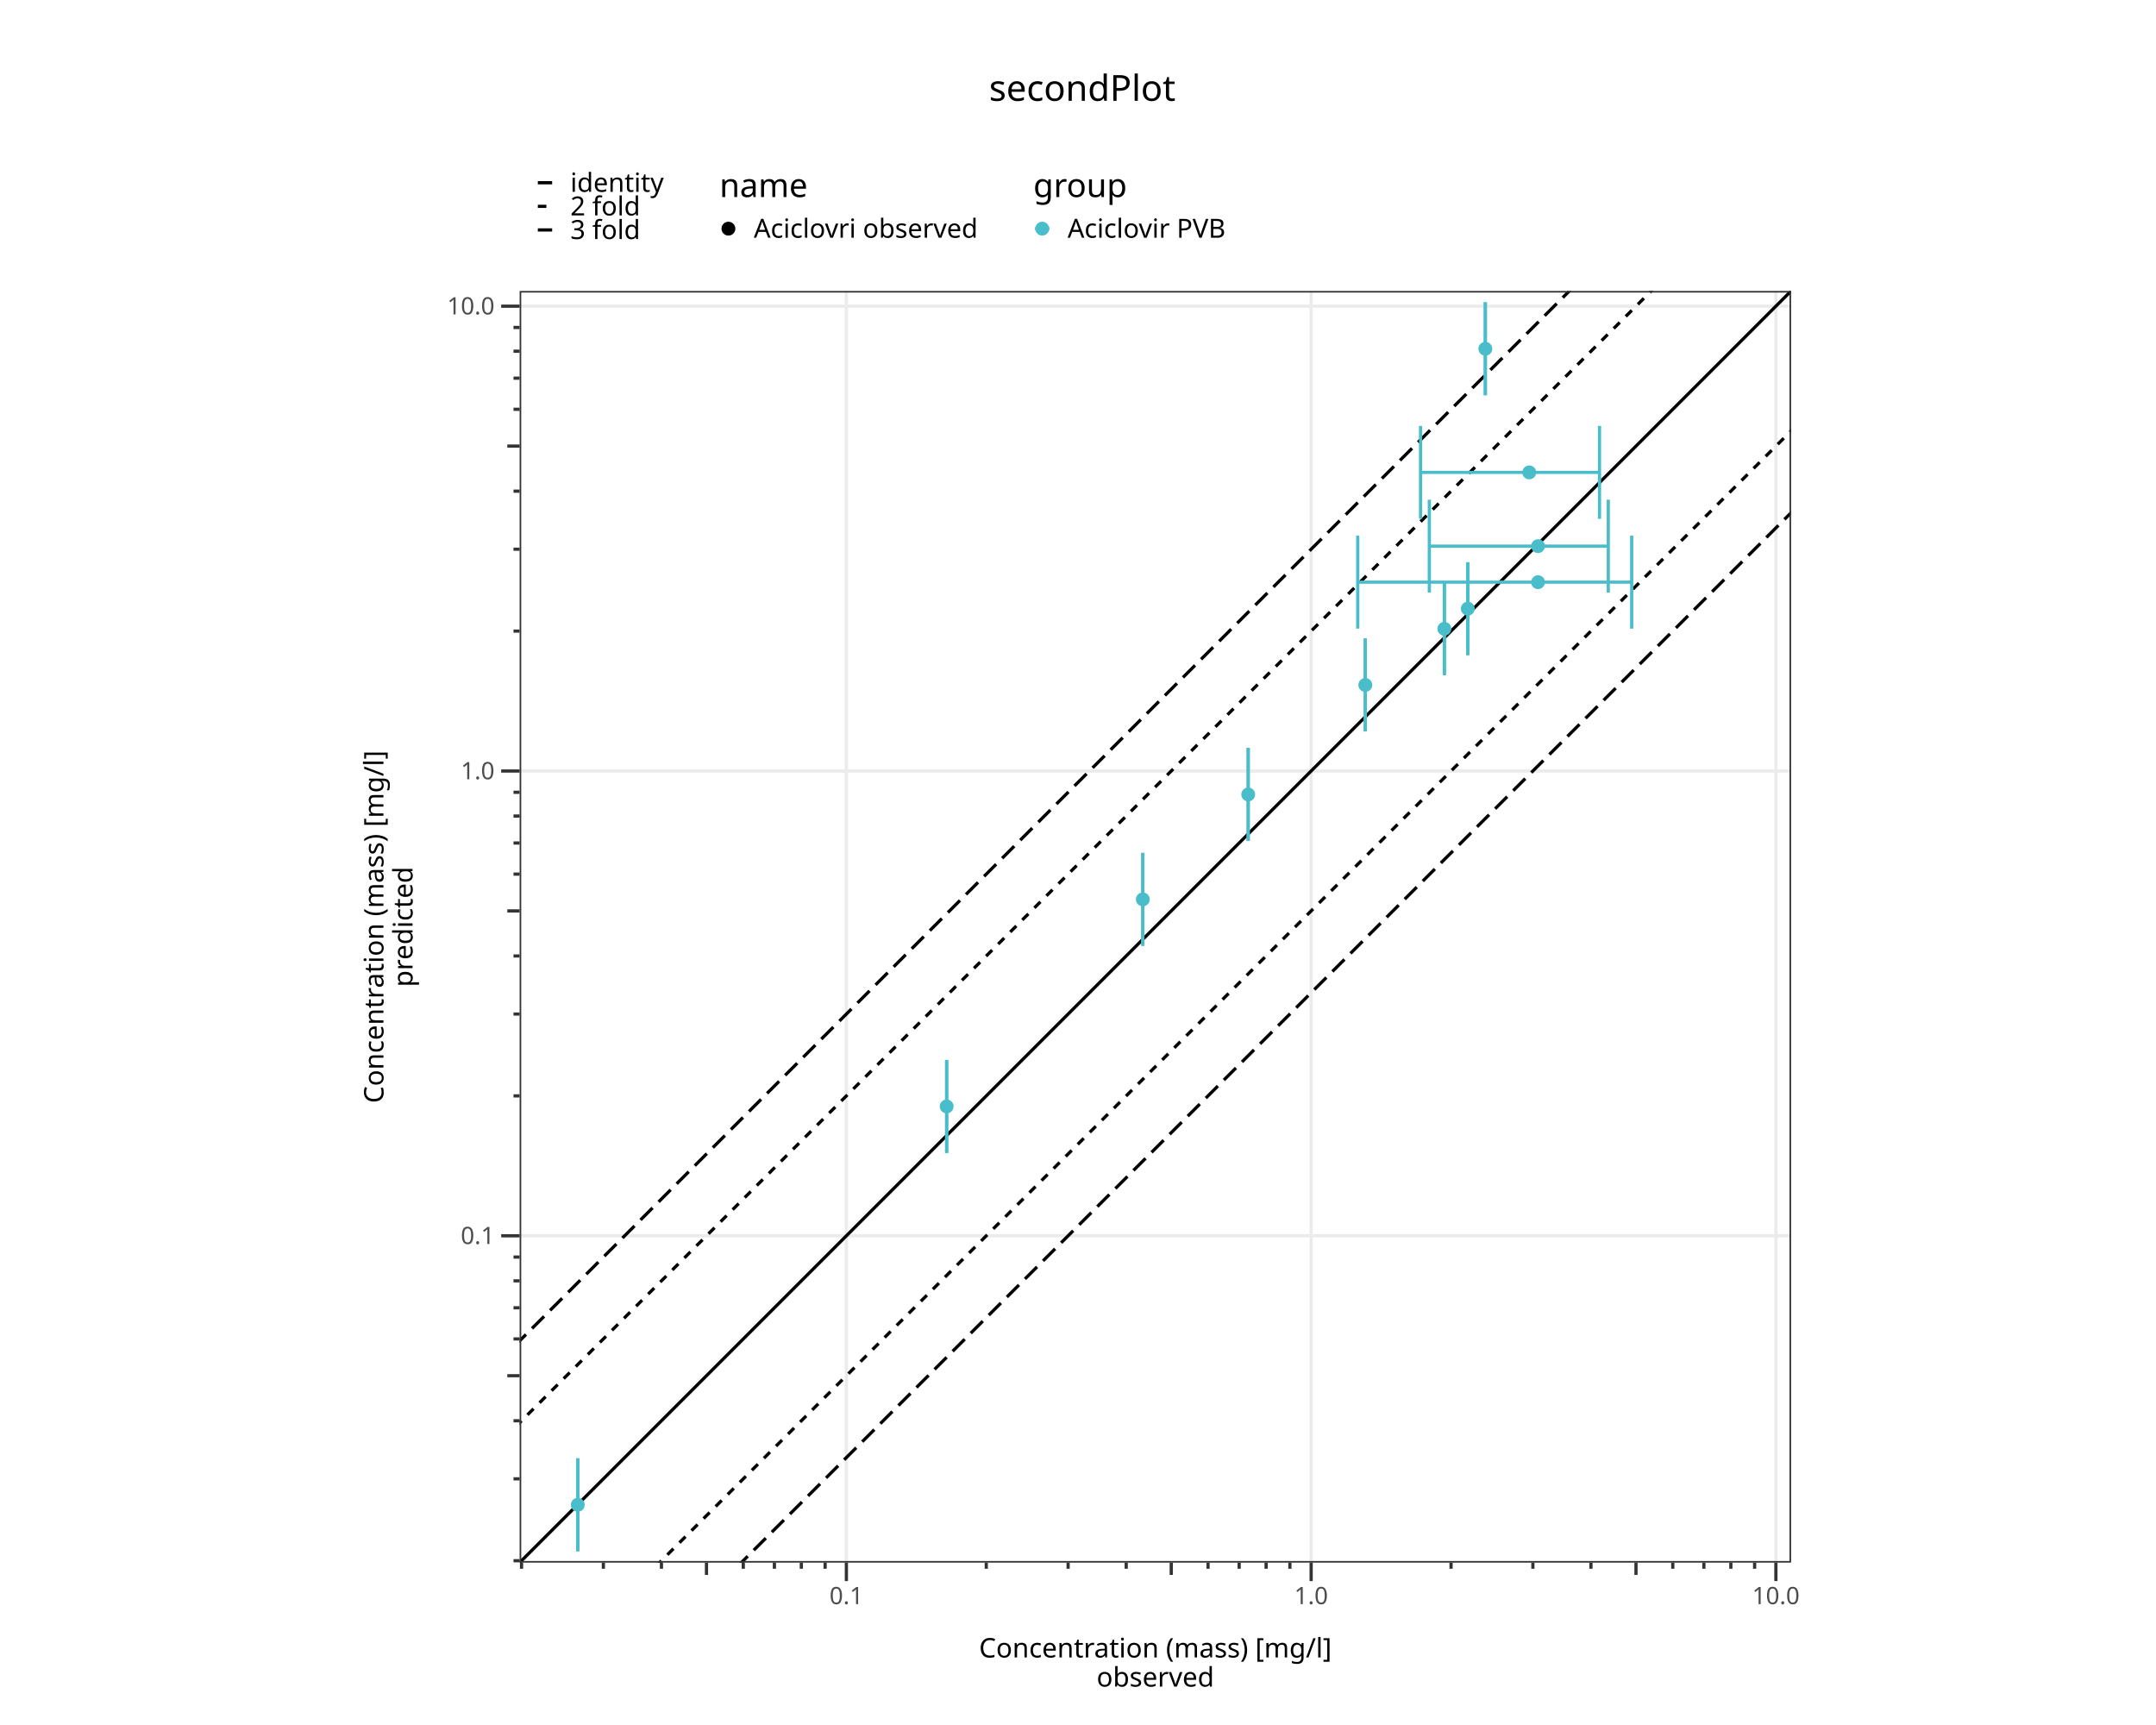
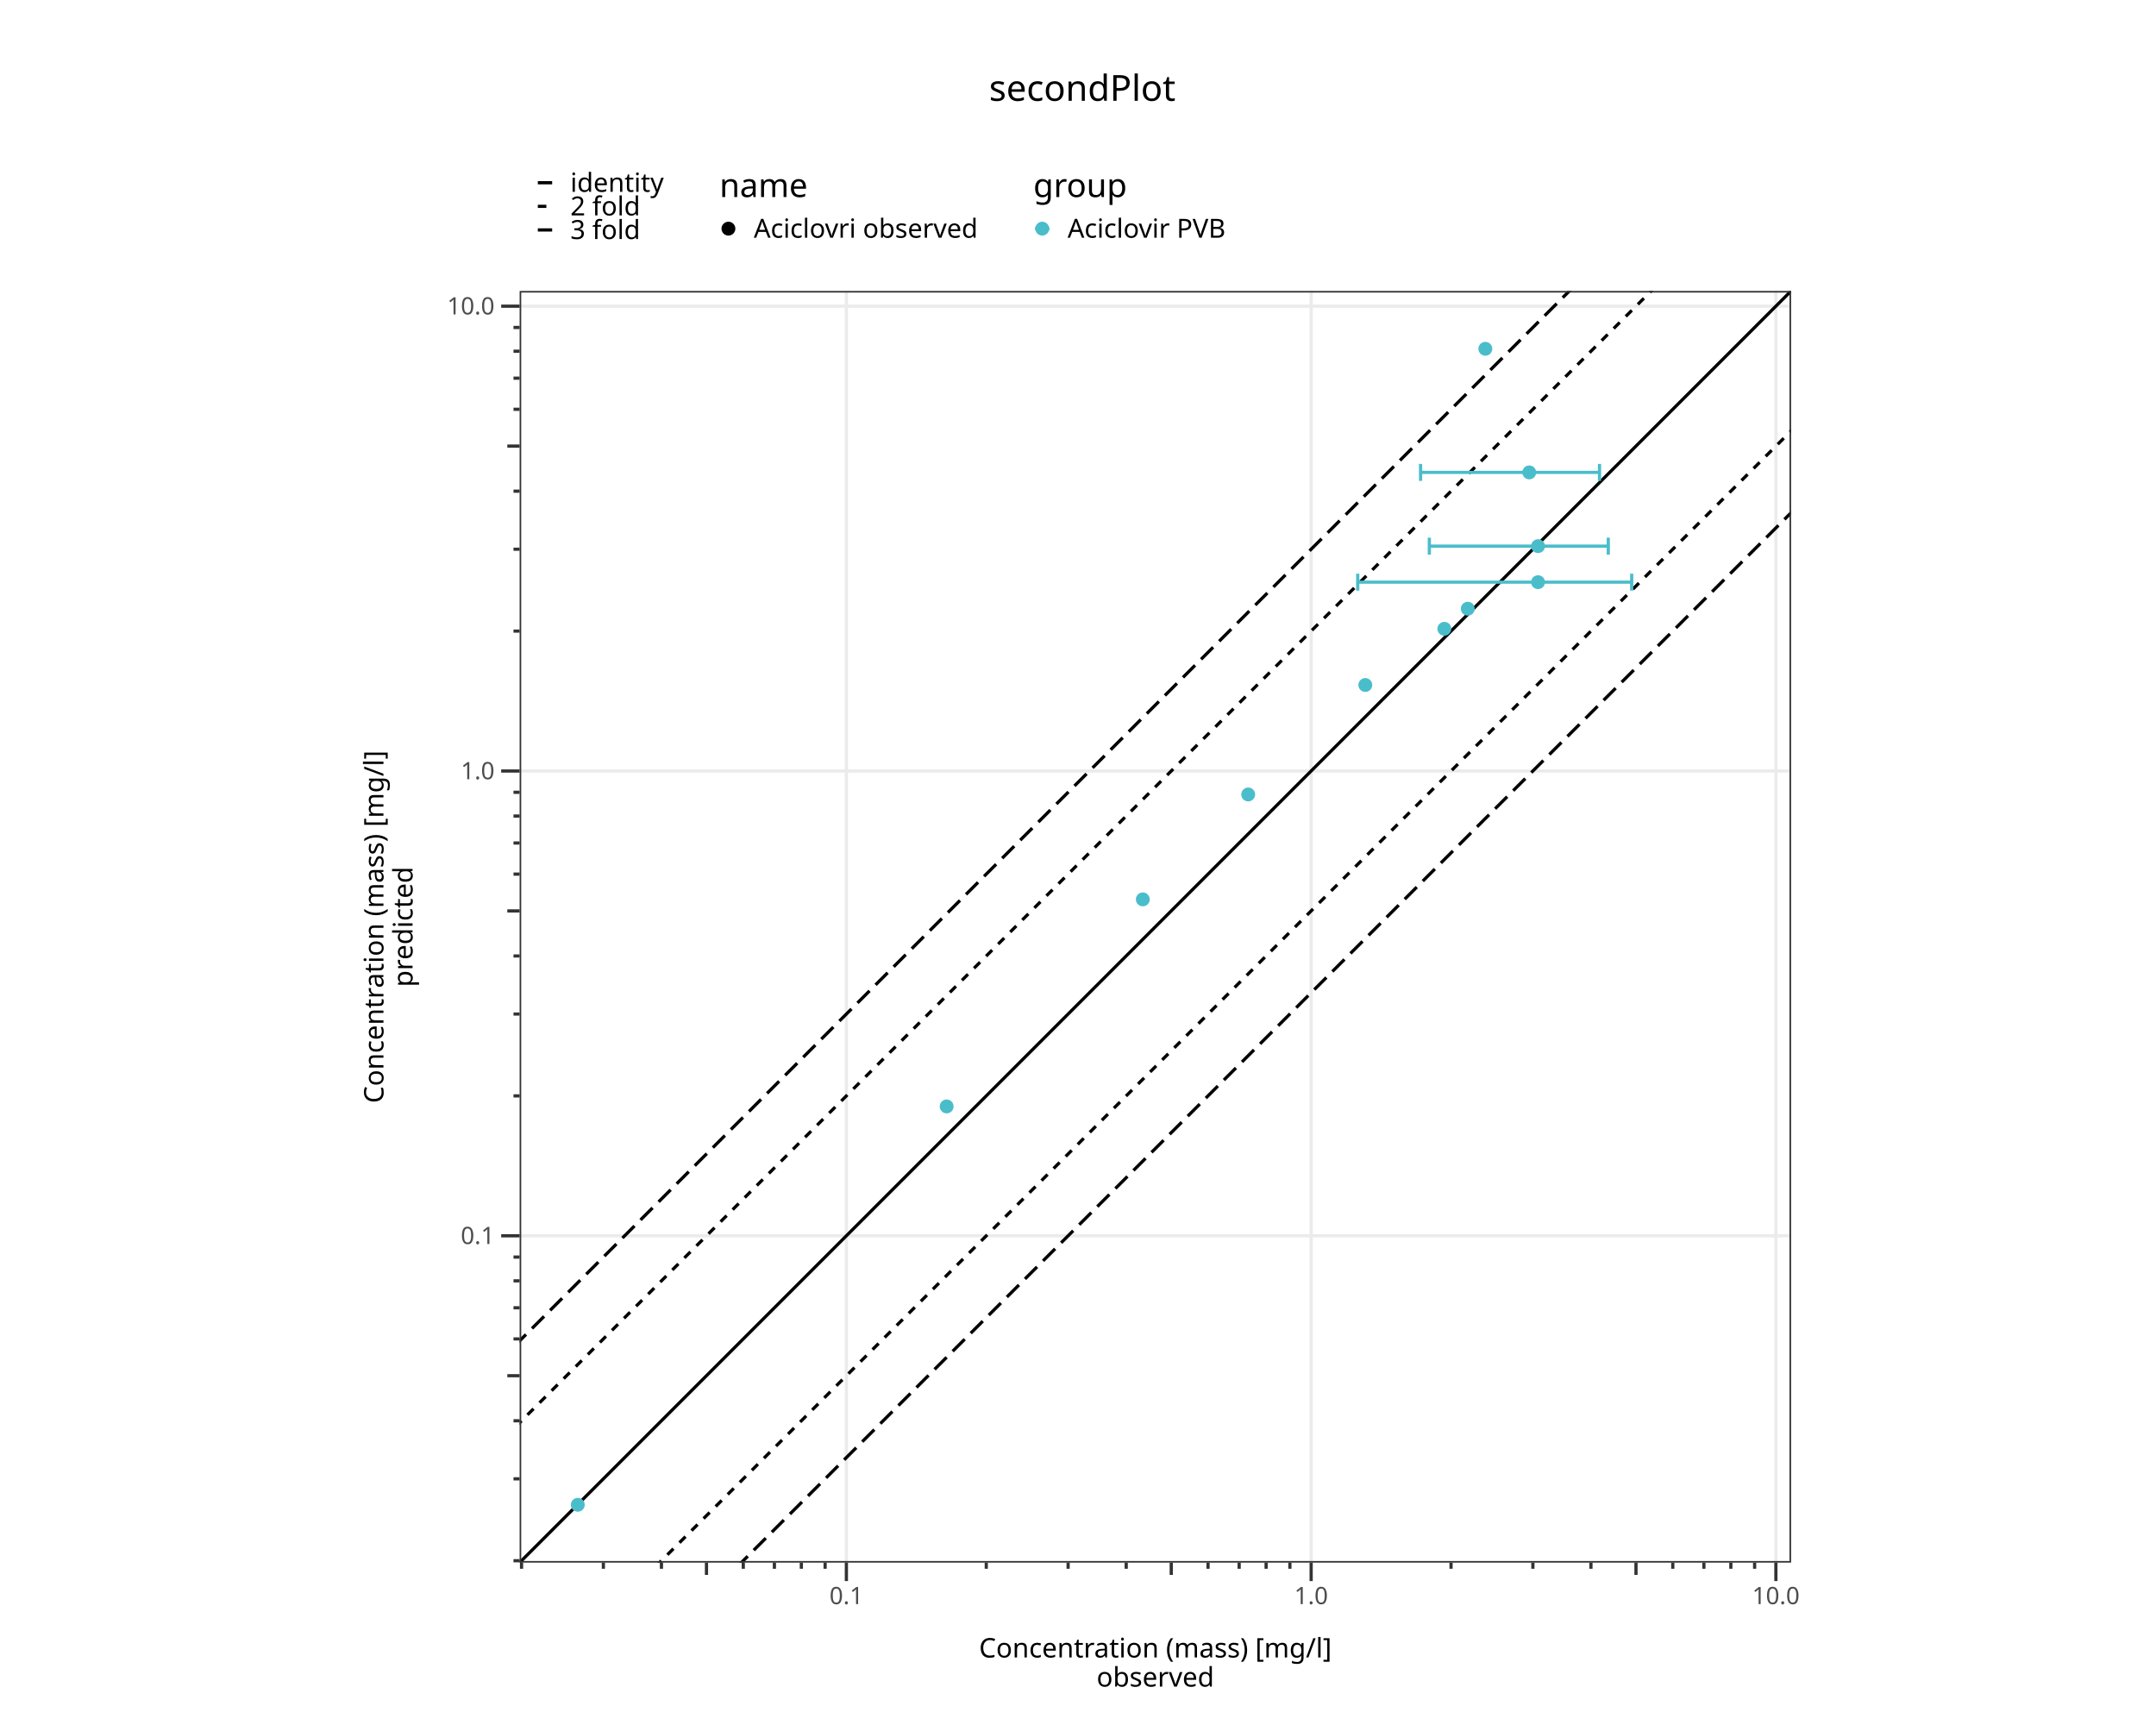
<svg xmlns="http://www.w3.org/2000/svg" class="svglite" data-engine-version="2.0" width="720.00pt" height="576.00pt" viewBox="0 0 720.00 576.00">
  <defs>
    <style type="text/css">
    .svglite line, .svglite polyline, .svglite polygon, .svglite path, .svglite rect, .svglite circle {
      fill: none;
      stroke: #000000;
      stroke-linecap: round;
      stroke-linejoin: round;
      stroke-miterlimit: 10.00;
    }
  </style>
  </defs>
  <rect width="100%" height="100%" style="stroke: none; fill: #FFFFFF;" />
  <defs>
    <clipPath id="cpMC4wMHw3MjAuMDB8MC4wMHw1NzYuMDA=">
      <rect x="0.00" y="0.00" width="720.00" height="576.00" />
    </clipPath>
  </defs>
  <g clip-path="url(#cpMC4wMHw3MjAuMDB8MC4wMHw1NzYuMDA=)">
</g>
  <defs>
    <clipPath id="cpMTEwLjkwfDYwOS4xMHwwLjAwfDU3Ni4wMA==">
      <rect x="110.90" y="0.00" width="498.20" height="576.00" />
    </clipPath>
  </defs>
  <g clip-path="url(#cpMTEwLjkwfDYwOS4xMHwwLjAwfDU3Ni4wMA==)">
    <rect x="110.90" y="0.00" width="498.20" height="576.00" style="stroke-width: 1.07; stroke: #FFFFFF; fill: #FFFFFF;" />
  </g>
  <g clip-path="url(#cpMC4wMHw3MjAuMDB8MC4wMHw1NzYuMDA=)">
</g>
  <defs>
    <clipPath id="cpMTczLjUzfDU5OC4xNHw5Ny4xNnw1MjEuNzc=">
      <rect x="173.53" y="97.16" width="424.61" height="424.61" />
    </clipPath>
  </defs>
  <g clip-path="url(#cpMTczLjUzfDU5OC4xNHw5Ny4xNnw1MjEuNzc=)">
</g>
  <g clip-path="url(#cpMC4wMHw3MjAuMDB8MC4wMHw1NzYuMDA=)">
</g>
  <defs>
    <clipPath id="cpMTE2LjM4fDYwMy42Mnw0Ni4xMnw1NzAuNTI=">
      <rect x="116.38" y="46.12" width="487.24" height="524.40" />
    </clipPath>
  </defs>
  <g clip-path="url(#cpMTE2LjM4fDYwMy42Mnw0Ni4xMnw1NzAuNTI=)">
    <rect x="116.38" y="46.12" width="487.24" height="524.40" style="stroke-width: 1.07; stroke: #FFFFFF; fill: #FFFFFF;" />
  </g>
  <g clip-path="url(#cpMC4wMHw3MjAuMDB8MC4wMHw1NzYuMDA=)">
</g>
  <g clip-path="url(#cpMTczLjUzfDU5OC4xNHw5Ny4xNnw1MjEuNzc=)">
    <rect x="173.53" y="97.16" width="424.61" height="424.61" style="stroke-width: 1.07; stroke: none; fill: #FFFFFF;" />
    <polyline points="173.53,412.65 598.14,412.65 " style="stroke-width: 1.07; stroke: #EBEBEB; stroke-linecap: butt;" />
    <polyline points="173.53,257.45 598.14,257.45 " style="stroke-width: 1.07; stroke: #EBEBEB; stroke-linecap: butt;" />
    <polyline points="173.53,102.24 598.14,102.24 " style="stroke-width: 1.07; stroke: #EBEBEB; stroke-linecap: butt;" />
    <polyline points="282.65,521.77 282.65,97.16 " style="stroke-width: 1.07; stroke: #EBEBEB; stroke-linecap: butt;" />
    <polyline points="437.86,521.77 437.86,97.16 " style="stroke-width: 1.07; stroke: #EBEBEB; stroke-linecap: butt;" />
    <polyline points="593.06,521.77 593.06,97.16 " style="stroke-width: 1.07; stroke: #EBEBEB; stroke-linecap: butt;" />
    <line x1="-251.08" y1="946.38" x2="1022.75" y2="-327.45" style="stroke-width: 1.07; stroke-linecap: butt;" />
    <line x1="-251.08" y1="899.66" x2="976.03" y2="-327.45" style="stroke-width: 1.07; stroke-dasharray: 2.85,2.85; stroke-linecap: butt;" />
    <line x1="-204.36" y1="946.38" x2="1022.75" y2="-280.73" style="stroke-width: 1.07; stroke-dasharray: 2.85,2.85; stroke-linecap: butt;" />
    <line x1="-251.08" y1="872.33" x2="948.70" y2="-327.45" style="stroke-width: 1.07; stroke-dasharray: 5.69,2.85; stroke-linecap: butt;" />
    <line x1="-177.03" y1="946.38" x2="1022.75" y2="-253.40" style="stroke-width: 1.07; stroke-dasharray: 5.69,2.85; stroke-linecap: butt;" />
-     <polyline points="496.03,131.98 496.03,100.94 " style="stroke-width: 1.07; stroke: #4ABDCB; stroke-linecap: butt;" />
-     <polyline points="496.03,116.46 496.03,116.46 " style="stroke-width: 1.07; stroke: #4ABDCB; stroke-linecap: butt;" />
-     <polyline points="496.03,131.98 496.03,100.94 " style="stroke-width: 1.07; stroke: #4ABDCB; stroke-linecap: butt;" />
-     <polyline points="534.16,173.26 534.16,142.22 " style="stroke-width: 1.07; stroke: #4ABDCB; stroke-linecap: butt;" />
-     <polyline points="534.16,157.74 474.40,157.74 " style="stroke-width: 1.07; stroke: #4ABDCB; stroke-linecap: butt;" />
-     <polyline points="474.40,173.26 474.40,142.22 " style="stroke-width: 1.07; stroke: #4ABDCB; stroke-linecap: butt;" />
-     <polyline points="537.09,197.88 537.09,166.84 " style="stroke-width: 1.07; stroke: #4ABDCB; stroke-linecap: butt;" />
-     <polyline points="537.09,182.36 477.33,182.36 " style="stroke-width: 1.07; stroke: #4ABDCB; stroke-linecap: butt;" />
-     <polyline points="477.33,197.88 477.33,166.84 " style="stroke-width: 1.07; stroke: #4ABDCB; stroke-linecap: butt;" />
-     <polyline points="544.91,209.91 544.91,178.87 " style="stroke-width: 1.07; stroke: #4ABDCB; stroke-linecap: butt;" />
-     <polyline points="544.91,194.39 453.42,194.39 " style="stroke-width: 1.07; stroke: #4ABDCB; stroke-linecap: butt;" />
-     <polyline points="453.42,209.91 453.42,178.87 " style="stroke-width: 1.07; stroke: #4ABDCB; stroke-linecap: butt;" />
-     <polyline points="490.16,218.77 490.16,187.73 " style="stroke-width: 1.07; stroke: #4ABDCB; stroke-linecap: butt;" />
-     <polyline points="490.16,203.25 490.16,203.25 " style="stroke-width: 1.07; stroke: #4ABDCB; stroke-linecap: butt;" />
-     <polyline points="490.16,218.77 490.16,187.73 " style="stroke-width: 1.07; stroke: #4ABDCB; stroke-linecap: butt;" />
-     <polyline points="482.34,225.48 482.34,194.44 " style="stroke-width: 1.07; stroke: #4ABDCB; stroke-linecap: butt;" />
-     <polyline points="482.34,209.96 482.34,209.96 " style="stroke-width: 1.07; stroke: #4ABDCB; stroke-linecap: butt;" />
-     <polyline points="482.34,225.48 482.34,194.44 " style="stroke-width: 1.07; stroke: #4ABDCB; stroke-linecap: butt;" />
-     <polyline points="455.94,244.25 455.94,213.20 " style="stroke-width: 1.07; stroke: #4ABDCB; stroke-linecap: butt;" />
-     <polyline points="455.94,228.72 455.94,228.72 " style="stroke-width: 1.07; stroke: #4ABDCB; stroke-linecap: butt;" />
-     <polyline points="455.94,244.25 455.94,213.20 " style="stroke-width: 1.07; stroke: #4ABDCB; stroke-linecap: butt;" />
-     <polyline points="416.84,280.80 416.84,249.76 " style="stroke-width: 1.07; stroke: #4ABDCB; stroke-linecap: butt;" />
-     <polyline points="416.84,265.28 416.84,265.28 " style="stroke-width: 1.07; stroke: #4ABDCB; stroke-linecap: butt;" />
-     <polyline points="416.84,280.80 416.84,249.76 " style="stroke-width: 1.07; stroke: #4ABDCB; stroke-linecap: butt;" />
-     <polyline points="381.64,315.83 381.64,284.79 " style="stroke-width: 1.07; stroke: #4ABDCB; stroke-linecap: butt;" />
-     <polyline points="381.64,300.31 381.64,300.31 " style="stroke-width: 1.07; stroke: #4ABDCB; stroke-linecap: butt;" />
-     <polyline points="381.64,315.83 381.64,284.79 " style="stroke-width: 1.07; stroke: #4ABDCB; stroke-linecap: butt;" />
-     <polyline points="316.14,384.97 316.14,353.93 " style="stroke-width: 1.07; stroke: #4ABDCB; stroke-linecap: butt;" />
-     <polyline points="316.14,369.45 316.14,369.45 " style="stroke-width: 1.07; stroke: #4ABDCB; stroke-linecap: butt;" />
-     <polyline points="316.14,384.97 316.14,353.93 " style="stroke-width: 1.07; stroke: #4ABDCB; stroke-linecap: butt;" />
-     <polyline points="192.95,517.99 192.95,486.95 " style="stroke-width: 1.07; stroke: #4ABDCB; stroke-linecap: butt;" />
-     <polyline points="192.95,502.47 192.95,502.47 " style="stroke-width: 1.07; stroke: #4ABDCB; stroke-linecap: butt;" />
-     <polyline points="192.95,517.99 192.95,486.95 " style="stroke-width: 1.07; stroke: #4ABDCB; stroke-linecap: butt;" />
+     <line x1="474.40" y1="157.74" x2="534.16" y2="157.74" style="stroke-width: 1.07; stroke: #4ABDCB; stroke-linecap: butt;" />
+     <line x1="477.33" y1="182.36" x2="537.09" y2="182.36" style="stroke-width: 1.07; stroke: #4ABDCB; stroke-linecap: butt;" />
+     <line x1="453.42" y1="194.39" x2="544.91" y2="194.39" style="stroke-width: 1.07; stroke: #4ABDCB; stroke-linecap: butt;" />
+     <line x1="474.40" y1="160.57" x2="474.40" y2="154.91" style="stroke-width: 1.07; stroke: #4ABDCB; stroke-linecap: butt;" />
+     <line x1="477.33" y1="185.20" x2="477.33" y2="179.53" style="stroke-width: 1.07; stroke: #4ABDCB; stroke-linecap: butt;" />
+     <line x1="453.42" y1="197.23" x2="453.42" y2="191.56" style="stroke-width: 1.07; stroke: #4ABDCB; stroke-linecap: butt;" />
+     <line x1="534.16" y1="160.57" x2="534.16" y2="154.91" style="stroke-width: 1.07; stroke: #4ABDCB; stroke-linecap: butt;" />
+     <line x1="537.09" y1="185.20" x2="537.09" y2="179.53" style="stroke-width: 1.07; stroke: #4ABDCB; stroke-linecap: butt;" />
+     <line x1="544.91" y1="197.23" x2="544.91" y2="191.56" style="stroke-width: 1.07; stroke: #4ABDCB; stroke-linecap: butt;" />
    <polygon points="497.99,116.46 497.98,116.27 497.95,116.08 497.90,115.90 497.84,115.72 497.75,115.54 497.66,115.38 497.54,115.22 497.41,115.08 497.27,114.95 497.12,114.84 496.95,114.74 496.78,114.66 496.60,114.59 496.41,114.55 496.22,114.52 496.03,114.51 495.84,114.52 495.65,114.55 495.46,114.59 495.28,114.66 495.11,114.74 494.94,114.84 494.79,114.95 494.65,115.08 494.52,115.22 494.40,115.38 494.30,115.54 494.22,115.72 494.16,115.90 494.11,116.08 494.08,116.27 494.07,116.46 494.08,116.66 494.11,116.85 494.16,117.03 494.22,117.21 494.30,117.39 494.40,117.55 494.52,117.70 494.65,117.85 494.79,117.98 494.94,118.09 495.11,118.19 495.28,118.27 495.46,118.34 495.65,118.38 495.84,118.41 496.03,118.42 496.22,118.41 496.41,118.38 496.60,118.34 496.78,118.27 496.95,118.19 497.12,118.09 497.27,117.98 497.41,117.85 497.54,117.70 497.66,117.55 497.75,117.39 497.84,117.21 497.90,117.03 497.95,116.85 497.98,116.66 " style="stroke-width: 0.71; stroke: #4ABDCB; fill: #4ABDCB;" />
    <polygon points="512.65,157.74 512.64,157.55 512.61,157.36 512.57,157.17 512.50,156.99 512.42,156.82 512.32,156.65 512.21,156.50 512.08,156.36 511.94,156.23 511.78,156.11 511.62,156.01 511.44,155.93 511.26,155.87 511.08,155.82 510.89,155.79 510.69,155.78 510.50,155.79 510.31,155.82 510.13,155.87 509.95,155.93 509.77,156.01 509.61,156.11 509.45,156.23 509.31,156.36 509.18,156.50 509.07,156.65 508.97,156.82 508.89,156.99 508.82,157.17 508.78,157.36 508.75,157.55 508.74,157.74 508.75,157.93 508.78,158.12 508.82,158.31 508.89,158.49 508.97,158.66 509.07,158.83 509.18,158.98 509.31,159.12 509.45,159.25 509.61,159.37 509.77,159.46 509.95,159.55 510.13,159.61 510.31,159.66 510.50,159.69 510.69,159.70 510.89,159.69 511.08,159.66 511.26,159.61 511.44,159.55 511.62,159.46 511.78,159.37 511.94,159.25 512.08,159.12 512.21,158.98 512.32,158.83 512.42,158.66 512.50,158.49 512.57,158.31 512.61,158.12 512.64,157.93 " style="stroke-width: 0.71; stroke: #4ABDCB; fill: #4ABDCB;" />
    <polygon points="515.58,182.36 515.57,182.17 515.55,181.98 515.50,181.80 515.43,181.61 515.35,181.44 515.25,181.28 515.14,181.12 515.01,180.98 514.87,180.85 514.71,180.74 514.55,180.64 514.38,180.56 514.20,180.49 514.01,180.44 513.82,180.42 513.63,180.41 513.44,180.42 513.25,180.44 513.06,180.49 512.88,180.56 512.71,180.64 512.54,180.74 512.39,180.85 512.24,180.98 512.12,181.12 512.00,181.28 511.90,181.44 511.82,181.61 511.76,181.80 511.71,181.98 511.68,182.17 511.67,182.36 511.68,182.55 511.71,182.74 511.76,182.93 511.82,183.11 511.90,183.29 512.00,183.45 512.12,183.60 512.24,183.75 512.39,183.87 512.54,183.99 512.71,184.09 512.88,184.17 513.06,184.23 513.25,184.28 513.44,184.31 513.63,184.32 513.82,184.31 514.01,184.28 514.20,184.23 514.38,184.17 514.55,184.09 514.71,183.99 514.87,183.87 515.01,183.75 515.14,183.60 515.25,183.45 515.35,183.29 515.43,183.11 515.50,182.93 515.55,182.74 515.57,182.55 " style="stroke-width: 0.71; stroke: #4ABDCB; fill: #4ABDCB;" />
    <polygon points="515.58,194.39 515.57,194.20 515.55,194.01 515.50,193.83 515.43,193.65 515.35,193.47 515.25,193.31 515.14,193.15 515.01,193.01 514.87,192.88 514.71,192.77 514.55,192.67 514.38,192.59 514.20,192.52 514.01,192.48 513.82,192.45 513.63,192.44 513.44,192.45 513.25,192.48 513.06,192.52 512.88,192.59 512.71,192.67 512.54,192.77 512.39,192.88 512.24,193.01 512.12,193.15 512.00,193.31 511.90,193.47 511.82,193.65 511.76,193.83 511.71,194.01 511.68,194.20 511.67,194.39 511.68,194.59 511.71,194.78 511.76,194.96 511.82,195.14 511.90,195.32 512.00,195.48 512.12,195.63 512.24,195.78 512.39,195.91 512.54,196.02 512.71,196.12 512.88,196.20 513.06,196.27 513.25,196.31 513.44,196.34 513.63,196.35 513.82,196.34 514.01,196.31 514.20,196.27 514.38,196.20 514.55,196.12 514.71,196.02 514.87,195.91 515.01,195.78 515.14,195.63 515.25,195.48 515.35,195.32 515.43,195.14 515.50,194.96 515.55,194.78 515.57,194.59 " style="stroke-width: 0.71; stroke: #4ABDCB; fill: #4ABDCB;" />
    <polygon points="492.12,203.25 492.11,203.06 492.08,202.87 492.04,202.69 491.97,202.51 491.89,202.33 491.79,202.17 491.68,202.01 491.55,201.87 491.40,201.74 491.25,201.63 491.09,201.53 490.91,201.45 490.73,201.38 490.54,201.34 490.36,201.31 490.16,201.30 489.97,201.31 489.78,201.34 489.60,201.38 489.41,201.45 489.24,201.53 489.08,201.63 488.92,201.74 488.78,201.87 488.65,202.01 488.54,202.17 488.44,202.33 488.36,202.51 488.29,202.69 488.25,202.87 488.22,203.06 488.21,203.25 488.22,203.45 488.25,203.64 488.29,203.82 488.36,204.00 488.44,204.18 488.54,204.34 488.65,204.49 488.78,204.64 488.92,204.77 489.08,204.88 489.24,204.98 489.41,205.06 489.60,205.13 489.78,205.17 489.97,205.20 490.16,205.21 490.36,205.20 490.54,205.17 490.73,205.13 490.91,205.06 491.09,204.98 491.25,204.88 491.40,204.77 491.55,204.64 491.68,204.49 491.79,204.34 491.89,204.18 491.97,204.00 492.04,203.82 492.08,203.64 492.11,203.45 " style="stroke-width: 0.71; stroke: #4ABDCB; fill: #4ABDCB;" />
    <polygon points="484.30,209.96 484.29,209.77 484.26,209.58 484.21,209.39 484.15,209.21 484.07,209.04 483.97,208.88 483.85,208.72 483.72,208.58 483.58,208.45 483.43,208.34 483.26,208.24 483.09,208.16 482.91,208.09 482.72,208.04 482.53,208.02 482.34,208.01 482.15,208.02 481.96,208.04 481.77,208.09 481.59,208.16 481.42,208.24 481.26,208.34 481.10,208.45 480.96,208.58 480.83,208.72 480.72,208.88 480.62,209.04 480.53,209.21 480.47,209.39 480.42,209.58 480.40,209.77 480.39,209.96 480.40,210.15 480.42,210.34 480.47,210.53 480.53,210.71 480.62,210.88 480.72,211.05 480.83,211.20 480.96,211.35 481.10,211.47 481.26,211.59 481.42,211.69 481.59,211.77 481.77,211.83 481.96,211.88 482.15,211.91 482.34,211.92 482.53,211.91 482.72,211.88 482.91,211.83 483.09,211.77 483.26,211.69 483.43,211.59 483.58,211.47 483.72,211.35 483.85,211.20 483.97,211.05 484.07,210.88 484.15,210.71 484.21,210.53 484.26,210.34 484.29,210.15 " style="stroke-width: 0.71; stroke: #4ABDCB; fill: #4ABDCB;" />
    <polygon points="457.90,228.72 457.89,228.53 457.86,228.34 457.82,228.16 457.75,227.98 457.67,227.80 457.57,227.64 457.46,227.48 457.33,227.34 457.19,227.21 457.03,227.10 456.87,227.00 456.69,226.92 456.51,226.85 456.33,226.81 456.14,226.78 455.94,226.77 455.75,226.78 455.56,226.81 455.38,226.85 455.20,226.92 455.02,227.00 454.86,227.10 454.70,227.21 454.56,227.34 454.43,227.48 454.32,227.64 454.22,227.80 454.14,227.98 454.07,228.16 454.03,228.34 454.00,228.53 453.99,228.72 454.00,228.92 454.03,229.11 454.07,229.29 454.14,229.47 454.22,229.65 454.32,229.81 454.43,229.97 454.56,230.11 454.70,230.24 454.86,230.35 455.02,230.45 455.20,230.53 455.38,230.60 455.56,230.64 455.75,230.67 455.94,230.68 456.14,230.67 456.33,230.64 456.51,230.60 456.69,230.53 456.87,230.45 457.03,230.35 457.19,230.24 457.33,230.11 457.46,229.97 457.57,229.81 457.67,229.65 457.75,229.47 457.82,229.29 457.86,229.11 457.89,228.92 " style="stroke-width: 0.71; stroke: #4ABDCB; fill: #4ABDCB;" />
    <polygon points="418.79,265.28 418.78,265.09 418.76,264.90 418.71,264.71 418.65,264.53 418.56,264.36 418.46,264.20 418.35,264.04 418.22,263.90 418.08,263.77 417.92,263.66 417.76,263.56 417.59,263.47 417.41,263.41 417.22,263.36 417.03,263.34 416.84,263.33 416.65,263.34 416.46,263.36 416.27,263.41 416.09,263.47 415.92,263.56 415.75,263.66 415.60,263.77 415.45,263.90 415.33,264.04 415.21,264.20 415.11,264.36 415.03,264.53 414.97,264.71 414.92,264.90 414.89,265.09 414.88,265.28 414.89,265.47 414.92,265.66 414.97,265.85 415.03,266.03 415.11,266.20 415.21,266.37 415.33,266.52 415.45,266.66 415.60,266.79 415.75,266.91 415.92,267.01 416.09,267.09 416.27,267.15 416.46,267.20 416.65,267.23 416.84,267.24 417.03,267.23 417.22,267.20 417.41,267.15 417.59,267.09 417.76,267.01 417.92,266.91 418.08,266.79 418.22,266.66 418.35,266.52 418.46,266.37 418.56,266.20 418.65,266.03 418.71,265.85 418.76,265.66 418.78,265.47 " style="stroke-width: 0.71; stroke: #4ABDCB; fill: #4ABDCB;" />
    <polygon points="383.60,300.31 383.59,300.12 383.56,299.93 383.51,299.75 383.45,299.56 383.37,299.39 383.27,299.23 383.15,299.07 383.02,298.93 382.88,298.80 382.73,298.69 382.56,298.59 382.39,298.51 382.21,298.44 382.02,298.39 381.83,298.37 381.64,298.36 381.45,298.37 381.26,298.39 381.07,298.44 380.89,298.51 380.72,298.59 380.56,298.69 380.40,298.80 380.26,298.93 380.13,299.07 380.02,299.23 379.92,299.39 379.83,299.56 379.77,299.75 379.72,299.93 379.70,300.12 379.69,300.31 379.70,300.50 379.72,300.69 379.77,300.88 379.83,301.06 379.92,301.23 380.02,301.40 380.13,301.55 380.26,301.70 380.40,301.82 380.56,301.94 380.72,302.04 380.89,302.12 381.07,302.18 381.26,302.23 381.45,302.26 381.64,302.27 381.83,302.26 382.02,302.23 382.21,302.18 382.39,302.12 382.56,302.04 382.73,301.94 382.88,301.82 383.02,301.70 383.15,301.55 383.27,301.40 383.37,301.23 383.45,301.06 383.51,300.88 383.56,300.69 383.59,300.50 " style="stroke-width: 0.71; stroke: #4ABDCB; fill: #4ABDCB;" />
    <polygon points="318.09,369.45 318.08,369.26 318.06,369.07 318.01,368.88 317.94,368.70 317.86,368.53 317.76,368.36 317.65,368.21 317.52,368.07 317.38,367.94 317.22,367.82 317.06,367.73 316.89,367.64 316.71,367.58 316.52,367.53 316.33,367.50 316.14,367.50 315.95,367.50 315.76,367.53 315.57,367.58 315.39,367.64 315.22,367.73 315.05,367.82 314.90,367.94 314.75,368.07 314.63,368.21 314.51,368.36 314.41,368.53 314.33,368.70 314.27,368.88 314.22,369.07 314.19,369.26 314.18,369.45 314.19,369.64 314.22,369.83 314.27,370.02 314.33,370.20 314.41,370.37 314.51,370.54 314.63,370.69 314.75,370.83 314.90,370.96 315.05,371.08 315.22,371.18 315.39,371.26 315.57,371.32 315.76,371.37 315.95,371.40 316.14,371.41 316.33,371.40 316.52,371.37 316.71,371.32 316.89,371.26 317.06,371.18 317.22,371.08 317.38,370.96 317.52,370.83 317.65,370.69 317.76,370.54 317.86,370.37 317.94,370.20 318.01,370.02 318.06,369.83 318.08,369.64 " style="stroke-width: 0.71; stroke: #4ABDCB; fill: #4ABDCB;" />
    <polygon points="194.91,502.47 194.90,502.28 194.87,502.09 194.82,501.91 194.76,501.72 194.68,501.55 194.58,501.39 194.46,501.23 194.33,501.09 194.19,500.96 194.04,500.85 193.87,500.75 193.70,500.67 193.52,500.60 193.33,500.55 193.14,500.53 192.95,500.52 192.76,500.53 192.57,500.55 192.38,500.60 192.20,500.67 192.03,500.75 191.86,500.85 191.71,500.96 191.57,501.09 191.44,501.23 191.32,501.39 191.23,501.55 191.14,501.72 191.08,501.91 191.03,502.09 191.00,502.28 191.00,502.47 191.00,502.66 191.03,502.85 191.08,503.04 191.14,503.22 191.23,503.40 191.32,503.56 191.44,503.71 191.57,503.86 191.71,503.99 191.86,504.10 192.03,504.20 192.20,504.28 192.38,504.34 192.57,504.39 192.76,504.42 192.95,504.43 193.14,504.42 193.33,504.39 193.52,504.34 193.70,504.28 193.87,504.20 194.04,504.10 194.19,503.99 194.33,503.86 194.46,503.71 194.58,503.56 194.68,503.40 194.76,503.22 194.82,503.04 194.87,502.85 194.90,502.66 " style="stroke-width: 0.71; stroke: #4ABDCB; fill: #4ABDCB;" />
    <rect x="173.53" y="97.16" width="424.61" height="424.61" style="stroke-width: 1.07; stroke: #333333;" />
  </g>
  <g clip-path="url(#cpMC4wMHw3MjAuMDB8MC4wMHw1NzYuMDA=)">
    <text x="165.17" y="415.40" text-anchor="end" style="font-size: 8.00px; fill: #4D4D4D; font-family: sans;" textLength="11.12px" lengthAdjust="spacingAndGlyphs">0.1</text>
    <text x="165.17" y="260.20" text-anchor="end" style="font-size: 8.00px; fill: #4D4D4D; font-family: sans;" textLength="11.12px" lengthAdjust="spacingAndGlyphs">1.0</text>
    <text x="165.17" y="104.99" text-anchor="end" style="font-size: 8.00px; fill: #4D4D4D; font-family: sans;" textLength="15.57px" lengthAdjust="spacingAndGlyphs">10.0</text>
    <polyline points="167.37,412.65 173.53,412.65 " style="stroke-width: 1.07; stroke: #333333; stroke-linecap: butt;" />
    <polyline points="167.37,257.45 173.53,257.45 " style="stroke-width: 1.07; stroke: #333333; stroke-linecap: butt;" />
    <polyline points="167.37,102.24 173.53,102.24 " style="stroke-width: 1.07; stroke: #333333; stroke-linecap: butt;" />
    <polyline points="169.42,459.37 173.53,459.37 " style="stroke-width: 1.07; stroke: #333333; stroke-linecap: butt;" />
    <polyline points="169.42,304.17 173.53,304.17 " style="stroke-width: 1.07; stroke: #333333; stroke-linecap: butt;" />
    <polyline points="169.42,148.96 173.53,148.96 " style="stroke-width: 1.07; stroke: #333333; stroke-linecap: butt;" />
    <polyline points="171.48,521.14 173.53,521.14 " style="stroke-width: 1.07; stroke: #333333; stroke-linecap: butt;" />
    <polyline points="171.48,493.81 173.53,493.81 " style="stroke-width: 1.07; stroke: #333333; stroke-linecap: butt;" />
    <polyline points="171.48,474.41 173.53,474.41 " style="stroke-width: 1.07; stroke: #333333; stroke-linecap: butt;" />
    <polyline points="171.48,447.08 173.53,447.08 " style="stroke-width: 1.07; stroke: #333333; stroke-linecap: butt;" />
    <polyline points="171.48,436.69 173.53,436.69 " style="stroke-width: 1.07; stroke: #333333; stroke-linecap: butt;" />
    <polyline points="171.48,427.69 173.53,427.69 " style="stroke-width: 1.07; stroke: #333333; stroke-linecap: butt;" />
    <polyline points="171.48,419.75 173.53,419.75 " style="stroke-width: 1.07; stroke: #333333; stroke-linecap: butt;" />
    <polyline points="171.48,365.93 173.53,365.93 " style="stroke-width: 1.07; stroke: #333333; stroke-linecap: butt;" />
    <polyline points="171.48,338.60 173.53,338.60 " style="stroke-width: 1.07; stroke: #333333; stroke-linecap: butt;" />
    <polyline points="171.48,319.21 173.53,319.21 " style="stroke-width: 1.07; stroke: #333333; stroke-linecap: butt;" />
    <polyline points="171.48,291.88 173.53,291.88 " style="stroke-width: 1.07; stroke: #333333; stroke-linecap: butt;" />
    <polyline points="171.48,281.49 173.53,281.49 " style="stroke-width: 1.07; stroke: #333333; stroke-linecap: butt;" />
    <polyline points="171.48,272.49 173.53,272.49 " style="stroke-width: 1.07; stroke: #333333; stroke-linecap: butt;" />
    <polyline points="171.48,264.55 173.53,264.55 " style="stroke-width: 1.07; stroke: #333333; stroke-linecap: butt;" />
    <polyline points="171.48,210.73 173.53,210.73 " style="stroke-width: 1.07; stroke: #333333; stroke-linecap: butt;" />
    <polyline points="171.48,183.39 173.53,183.39 " style="stroke-width: 1.07; stroke: #333333; stroke-linecap: butt;" />
    <polyline points="171.48,164.00 173.53,164.00 " style="stroke-width: 1.07; stroke: #333333; stroke-linecap: butt;" />
    <polyline points="171.48,136.67 173.53,136.67 " style="stroke-width: 1.07; stroke: #333333; stroke-linecap: butt;" />
    <polyline points="171.48,126.28 173.53,126.28 " style="stroke-width: 1.07; stroke: #333333; stroke-linecap: butt;" />
    <polyline points="171.48,117.28 173.53,117.28 " style="stroke-width: 1.07; stroke: #333333; stroke-linecap: butt;" />
    <polyline points="171.48,109.34 173.53,109.34 " style="stroke-width: 1.07; stroke: #333333; stroke-linecap: butt;" />
    <text transform="translate(128.05,309.47) rotate(-90)" text-anchor="middle" style="font-size: 9.00px; font-family: sans;" textLength="110.55px" lengthAdjust="spacingAndGlyphs">Concentration (mass) [mg/l]</text>
    <text transform="translate(137.77,309.47) rotate(-90)" text-anchor="middle" style="font-size: 9.00px; font-family: sans;" textLength="37.03px" lengthAdjust="spacingAndGlyphs">predicted</text>
    <polyline points="282.65,527.94 282.65,521.77 " style="stroke-width: 1.07; stroke: #333333; stroke-linecap: butt;" />
    <polyline points="437.86,527.94 437.86,521.77 " style="stroke-width: 1.07; stroke: #333333; stroke-linecap: butt;" />
    <polyline points="593.06,527.94 593.06,521.77 " style="stroke-width: 1.07; stroke: #333333; stroke-linecap: butt;" />
    <polyline points="235.93,525.88 235.93,521.77 " style="stroke-width: 1.07; stroke: #333333; stroke-linecap: butt;" />
    <polyline points="391.14,525.88 391.14,521.77 " style="stroke-width: 1.07; stroke: #333333; stroke-linecap: butt;" />
    <polyline points="546.34,525.88 546.34,521.77 " style="stroke-width: 1.07; stroke: #333333; stroke-linecap: butt;" />
    <polyline points="174.17,523.83 174.17,521.77 " style="stroke-width: 1.07; stroke: #333333; stroke-linecap: butt;" />
    <polyline points="201.50,523.83 201.50,521.77 " style="stroke-width: 1.07; stroke: #333333; stroke-linecap: butt;" />
    <polyline points="220.89,523.83 220.89,521.77 " style="stroke-width: 1.07; stroke: #333333; stroke-linecap: butt;" />
    <polyline points="248.22,523.83 248.22,521.77 " style="stroke-width: 1.07; stroke: #333333; stroke-linecap: butt;" />
    <polyline points="258.61,523.83 258.61,521.77 " style="stroke-width: 1.07; stroke: #333333; stroke-linecap: butt;" />
    <polyline points="267.61,523.83 267.61,521.77 " style="stroke-width: 1.07; stroke: #333333; stroke-linecap: butt;" />
    <polyline points="275.55,523.83 275.55,521.77 " style="stroke-width: 1.07; stroke: #333333; stroke-linecap: butt;" />
    <polyline points="329.37,523.83 329.37,521.77 " style="stroke-width: 1.07; stroke: #333333; stroke-linecap: butt;" />
    <polyline points="356.70,523.83 356.70,521.77 " style="stroke-width: 1.07; stroke: #333333; stroke-linecap: butt;" />
    <polyline points="376.10,523.83 376.10,521.77 " style="stroke-width: 1.07; stroke: #333333; stroke-linecap: butt;" />
    <polyline points="403.43,523.83 403.43,521.77 " style="stroke-width: 1.07; stroke: #333333; stroke-linecap: butt;" />
    <polyline points="413.82,523.83 413.82,521.77 " style="stroke-width: 1.07; stroke: #333333; stroke-linecap: butt;" />
    <polyline points="422.82,523.83 422.82,521.77 " style="stroke-width: 1.07; stroke: #333333; stroke-linecap: butt;" />
    <polyline points="430.76,523.83 430.76,521.77 " style="stroke-width: 1.07; stroke: #333333; stroke-linecap: butt;" />
    <polyline points="484.58,523.83 484.58,521.77 " style="stroke-width: 1.07; stroke: #333333; stroke-linecap: butt;" />
    <polyline points="511.91,523.83 511.91,521.77 " style="stroke-width: 1.07; stroke: #333333; stroke-linecap: butt;" />
    <polyline points="531.30,523.83 531.30,521.77 " style="stroke-width: 1.07; stroke: #333333; stroke-linecap: butt;" />
    <polyline points="558.63,523.83 558.63,521.77 " style="stroke-width: 1.07; stroke: #333333; stroke-linecap: butt;" />
    <polyline points="569.02,523.83 569.02,521.77 " style="stroke-width: 1.07; stroke: #333333; stroke-linecap: butt;" />
    <polyline points="578.02,523.83 578.02,521.77 " style="stroke-width: 1.07; stroke: #333333; stroke-linecap: butt;" />
    <polyline points="585.96,523.83 585.96,521.77 " style="stroke-width: 1.07; stroke: #333333; stroke-linecap: butt;" />
    <text x="282.65" y="535.64" text-anchor="middle" style="font-size: 8.00px; fill: #4D4D4D; font-family: sans;" textLength="11.12px" lengthAdjust="spacingAndGlyphs">0.1</text>
    <text x="437.86" y="535.64" text-anchor="middle" style="font-size: 8.00px; fill: #4D4D4D; font-family: sans;" textLength="11.12px" lengthAdjust="spacingAndGlyphs">1.0</text>
    <text x="593.06" y="535.64" text-anchor="middle" style="font-size: 8.00px; fill: #4D4D4D; font-family: sans;" textLength="15.57px" lengthAdjust="spacingAndGlyphs">10.0</text>
    <text x="385.84" y="553.45" text-anchor="middle" style="font-size: 9.00px; font-family: sans;" textLength="110.55px" lengthAdjust="spacingAndGlyphs">Concentration (mass) [mg/l]</text>
    <text x="385.84" y="563.17" text-anchor="middle" style="font-size: 9.00px; font-family: sans;" textLength="37.03px" lengthAdjust="spacingAndGlyphs">observed</text>
    <rect x="173.53" y="51.60" width="50.30" height="34.61" style="stroke-width: 1.07; stroke: none; fill: #FFFFFF;" />
    <rect x="179.01" y="57.08" width="5.98" height="7.88" style="stroke-width: 1.07; stroke: none; fill: #FFFFFF;" />
    <line x1="179.61" y1="61.02" x2="184.39" y2="61.02" style="stroke-width: 1.07; stroke-linecap: butt;" />
    <rect x="179.01" y="64.96" width="5.98" height="7.88" style="stroke-width: 1.07; stroke: none; fill: #FFFFFF;" />
    <line x1="179.61" y1="68.90" x2="184.39" y2="68.90" style="stroke-width: 1.07; stroke-dasharray: 2.85,2.85; stroke-linecap: butt;" />
    <rect x="179.01" y="72.84" width="5.98" height="7.88" style="stroke-width: 1.07; stroke: none; fill: #FFFFFF;" />
    <line x1="179.61" y1="76.78" x2="184.39" y2="76.78" style="stroke-width: 1.07; stroke-dasharray: 5.69,2.85; stroke-linecap: butt;" />
    <text x="190.47" y="64.05" style="font-size: 8.80px; font-family: sans;" textLength="27.88px" lengthAdjust="spacingAndGlyphs">identity</text>
    <text x="190.47" y="71.93" style="font-size: 8.80px; font-family: sans;" textLength="21.53px" lengthAdjust="spacingAndGlyphs">2 fold</text>
    <text x="190.47" y="79.81" style="font-size: 8.80px; font-family: sans;" textLength="21.53px" lengthAdjust="spacingAndGlyphs">3 fold</text>
    <rect x="234.79" y="51.60" width="93.84" height="34.18" style="stroke-width: 1.07; stroke: none; fill: #FFFFFF;" />
    <text x="240.27" y="65.79" style="font-size: 11.00px; font-family: sans;" textLength="27.52px" lengthAdjust="spacingAndGlyphs">name</text>
    <rect x="240.27" y="72.41" width="5.98" height="7.88" style="stroke-width: 1.07; stroke: none; fill: #FFFFFF;" />
    <polygon points="245.21,76.35 245.20,76.16 245.18,75.97 245.13,75.78 245.06,75.60 244.98,75.43 244.88,75.26 244.77,75.11 244.64,74.97 244.50,74.84 244.34,74.72 244.18,74.63 244.01,74.54 243.83,74.48 243.64,74.43 243.45,74.40 243.26,74.39 243.07,74.40 242.88,74.43 242.69,74.48 242.51,74.54 242.34,74.63 242.17,74.72 242.02,74.84 241.87,74.97 241.75,75.11 241.63,75.26 241.53,75.43 241.45,75.60 241.39,75.78 241.34,75.97 241.31,76.16 241.30,76.35 241.31,76.54 241.34,76.73 241.39,76.92 241.45,77.10 241.53,77.27 241.63,77.44 241.75,77.59 241.87,77.73 242.02,77.86 242.17,77.98 242.34,78.08 242.51,78.16 242.69,78.22 242.88,78.27 243.07,78.30 243.26,78.31 243.45,78.30 243.64,78.27 243.83,78.22 244.01,78.16 244.18,78.08 244.34,77.98 244.50,77.86 244.64,77.73 244.77,77.59 244.88,77.44 244.98,77.27 245.06,77.10 245.13,76.92 245.18,76.73 245.20,76.54 " style="stroke-width: 0.71; fill: #000000;" />
    <text x="251.73" y="79.38" style="font-size: 8.80px; font-family: sans;" textLength="71.42px" lengthAdjust="spacingAndGlyphs">Aciclovri observed</text>
    <rect x="339.59" y="51.60" width="75.24" height="34.18" style="stroke-width: 1.07; stroke: none; fill: #FFFFFF;" />
    <text x="345.07" y="65.79" style="font-size: 11.00px; font-family: sans;" textLength="28.14px" lengthAdjust="spacingAndGlyphs">group</text>
    <rect x="345.07" y="72.41" width="5.98" height="7.88" style="stroke-width: 1.07; stroke: none; fill: #FFFFFF;" />
    <line x1="345.66" y1="76.35" x2="350.45" y2="76.35" style="stroke-width: 1.07; stroke: #4ABDCB; stroke-linecap: butt;" />
    <polygon points="350.01,76.35 350.00,76.16 349.97,75.97 349.93,75.78 349.86,75.60 349.78,75.43 349.68,75.26 349.57,75.11 349.44,74.97 349.30,74.84 349.14,74.72 348.98,74.63 348.80,74.54 348.62,74.48 348.44,74.43 348.25,74.40 348.06,74.39 347.86,74.40 347.67,74.43 347.49,74.48 347.31,74.54 347.13,74.63 346.97,74.72 346.81,74.84 346.67,74.97 346.54,75.11 346.43,75.26 346.33,75.43 346.25,75.60 346.18,75.78 346.14,75.97 346.11,76.16 346.10,76.35 346.11,76.54 346.14,76.73 346.18,76.92 346.25,77.10 346.33,77.27 346.43,77.44 346.54,77.59 346.67,77.73 346.81,77.86 346.97,77.98 347.13,78.08 347.31,78.16 347.49,78.22 347.67,78.27 347.86,78.30 348.06,78.31 348.25,78.30 348.44,78.27 348.62,78.22 348.80,78.16 348.98,78.08 349.14,77.98 349.30,77.86 349.44,77.73 349.57,77.59 349.68,77.44 349.78,77.27 349.86,77.10 349.93,76.92 349.97,76.73 350.00,76.54 " style="stroke-width: 0.71; stroke: #4ABDCB; fill: #4ABDCB;" />
    <text x="356.52" y="79.38" style="font-size: 8.80px; font-family: sans;" textLength="52.83px" lengthAdjust="spacingAndGlyphs">Aciclovir PVB</text>
    <text x="330.31" y="33.66" style="font-size: 12.00px; font-family: sans;" textLength="59.39px" lengthAdjust="spacingAndGlyphs">secondPlot</text>
  </g>
</svg>
